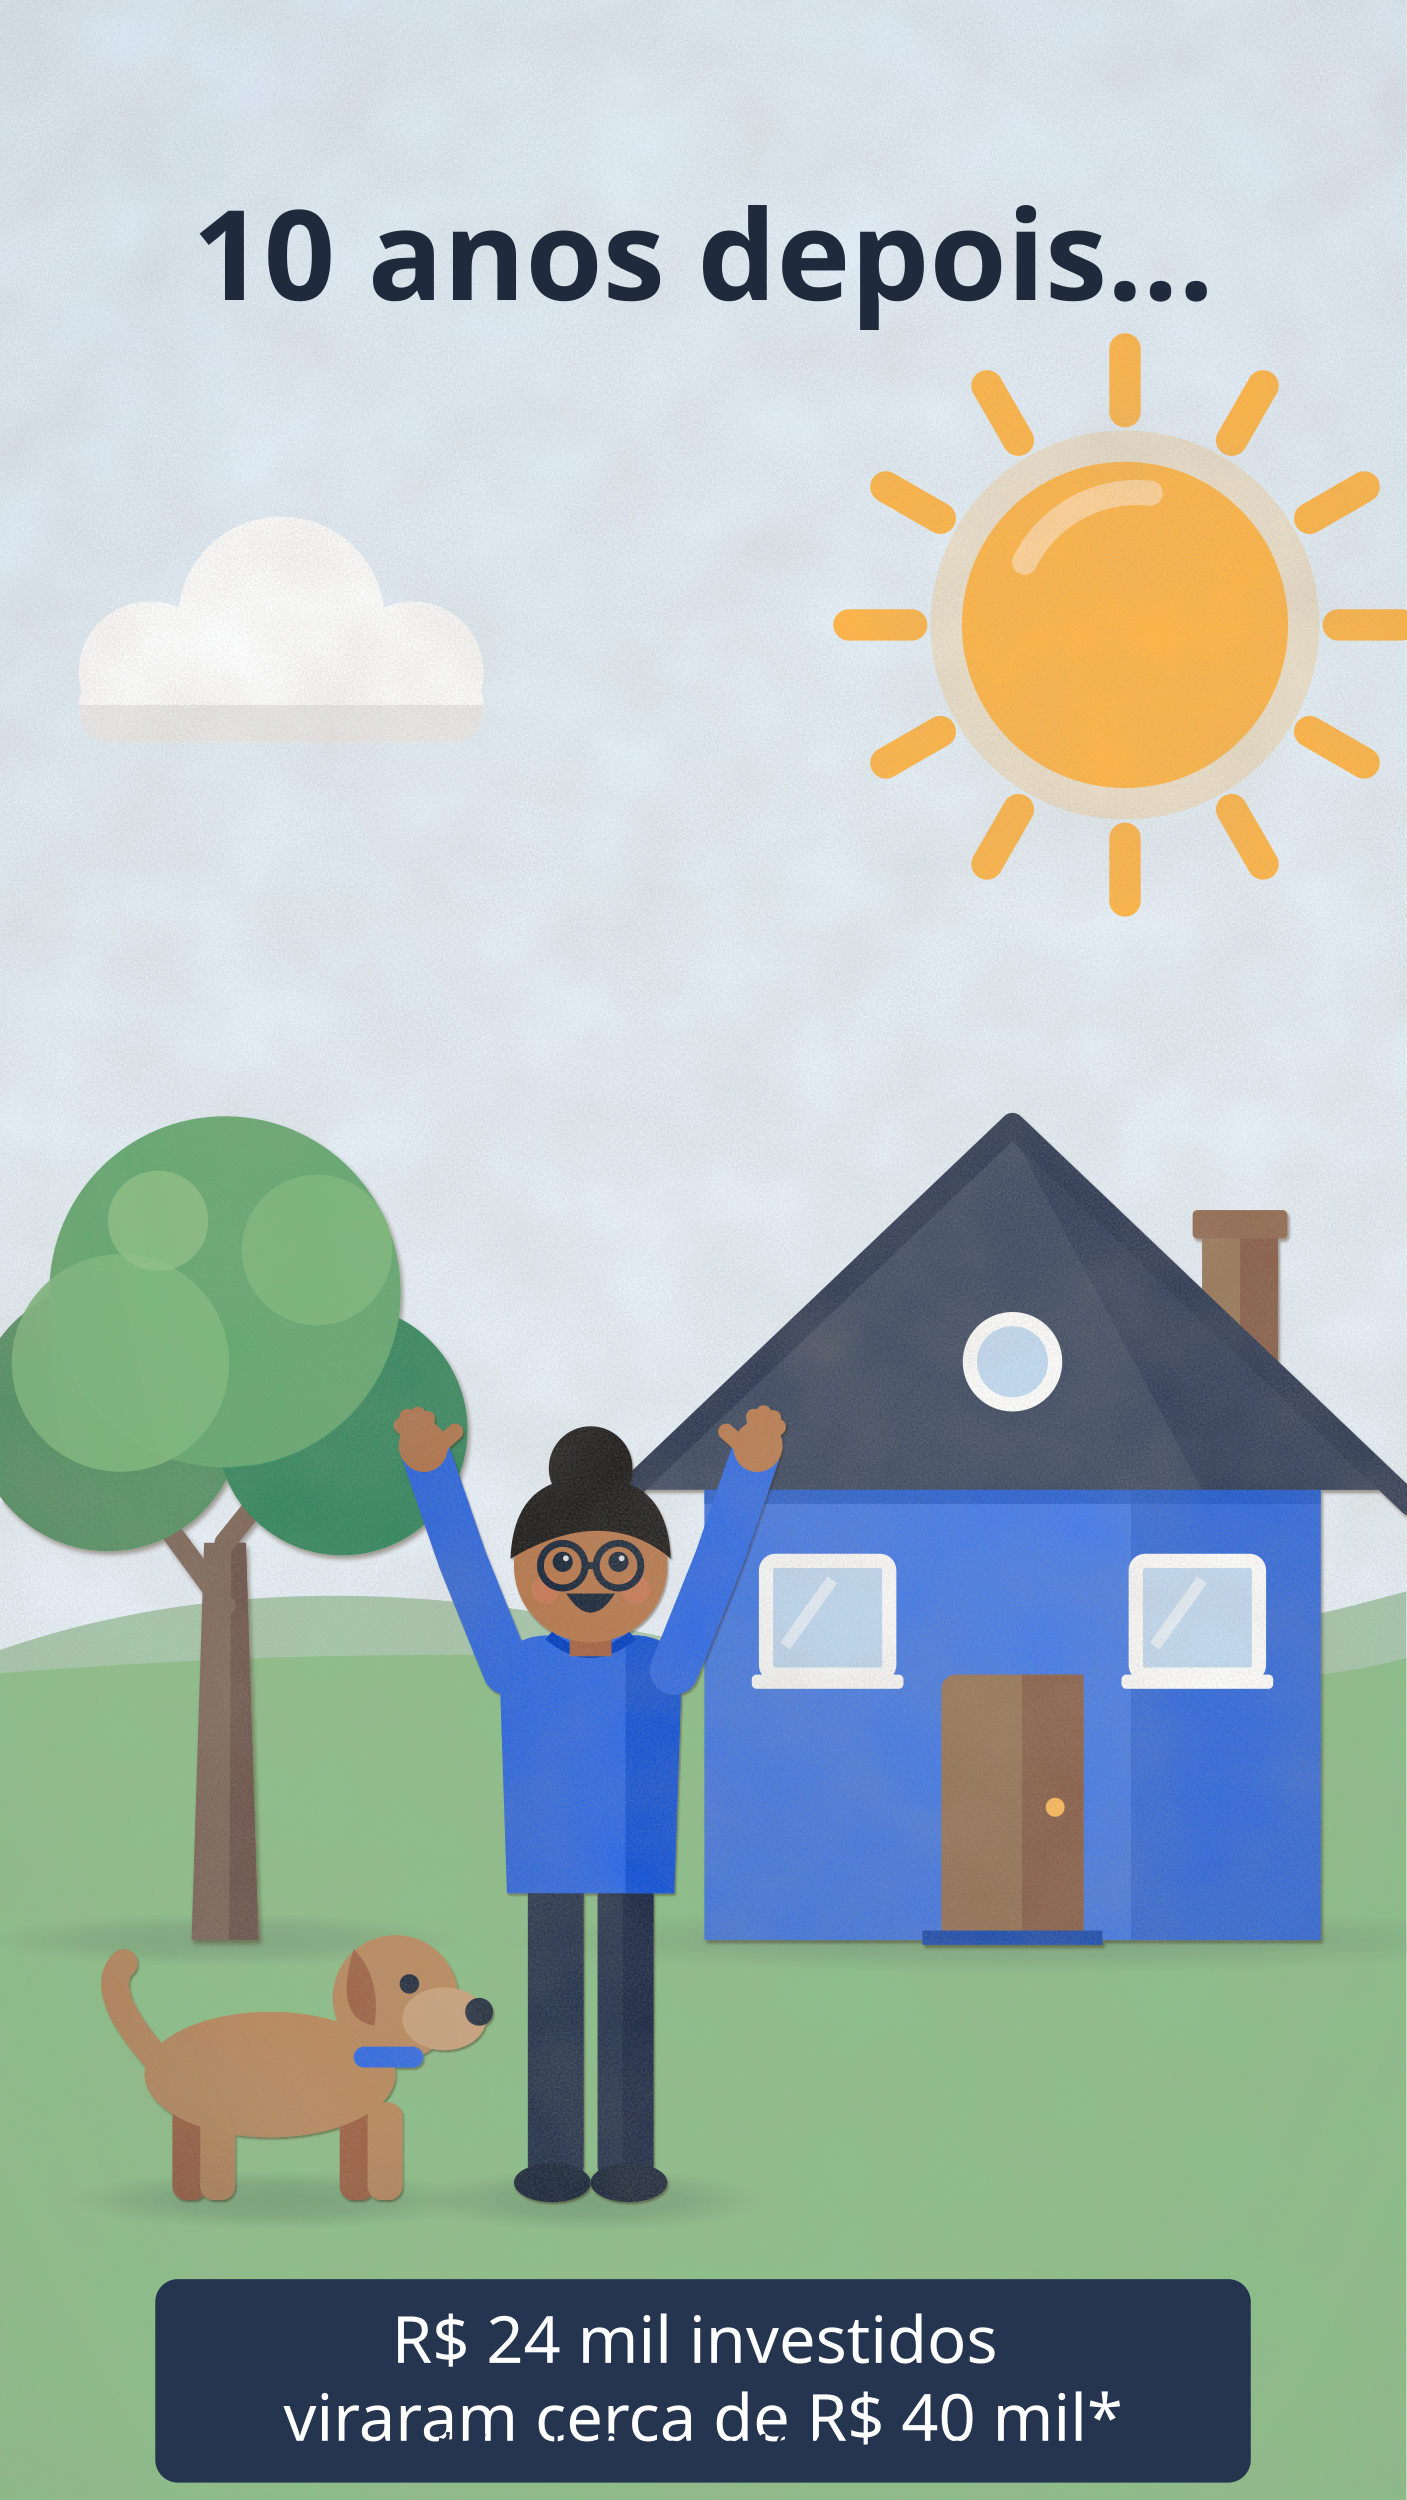
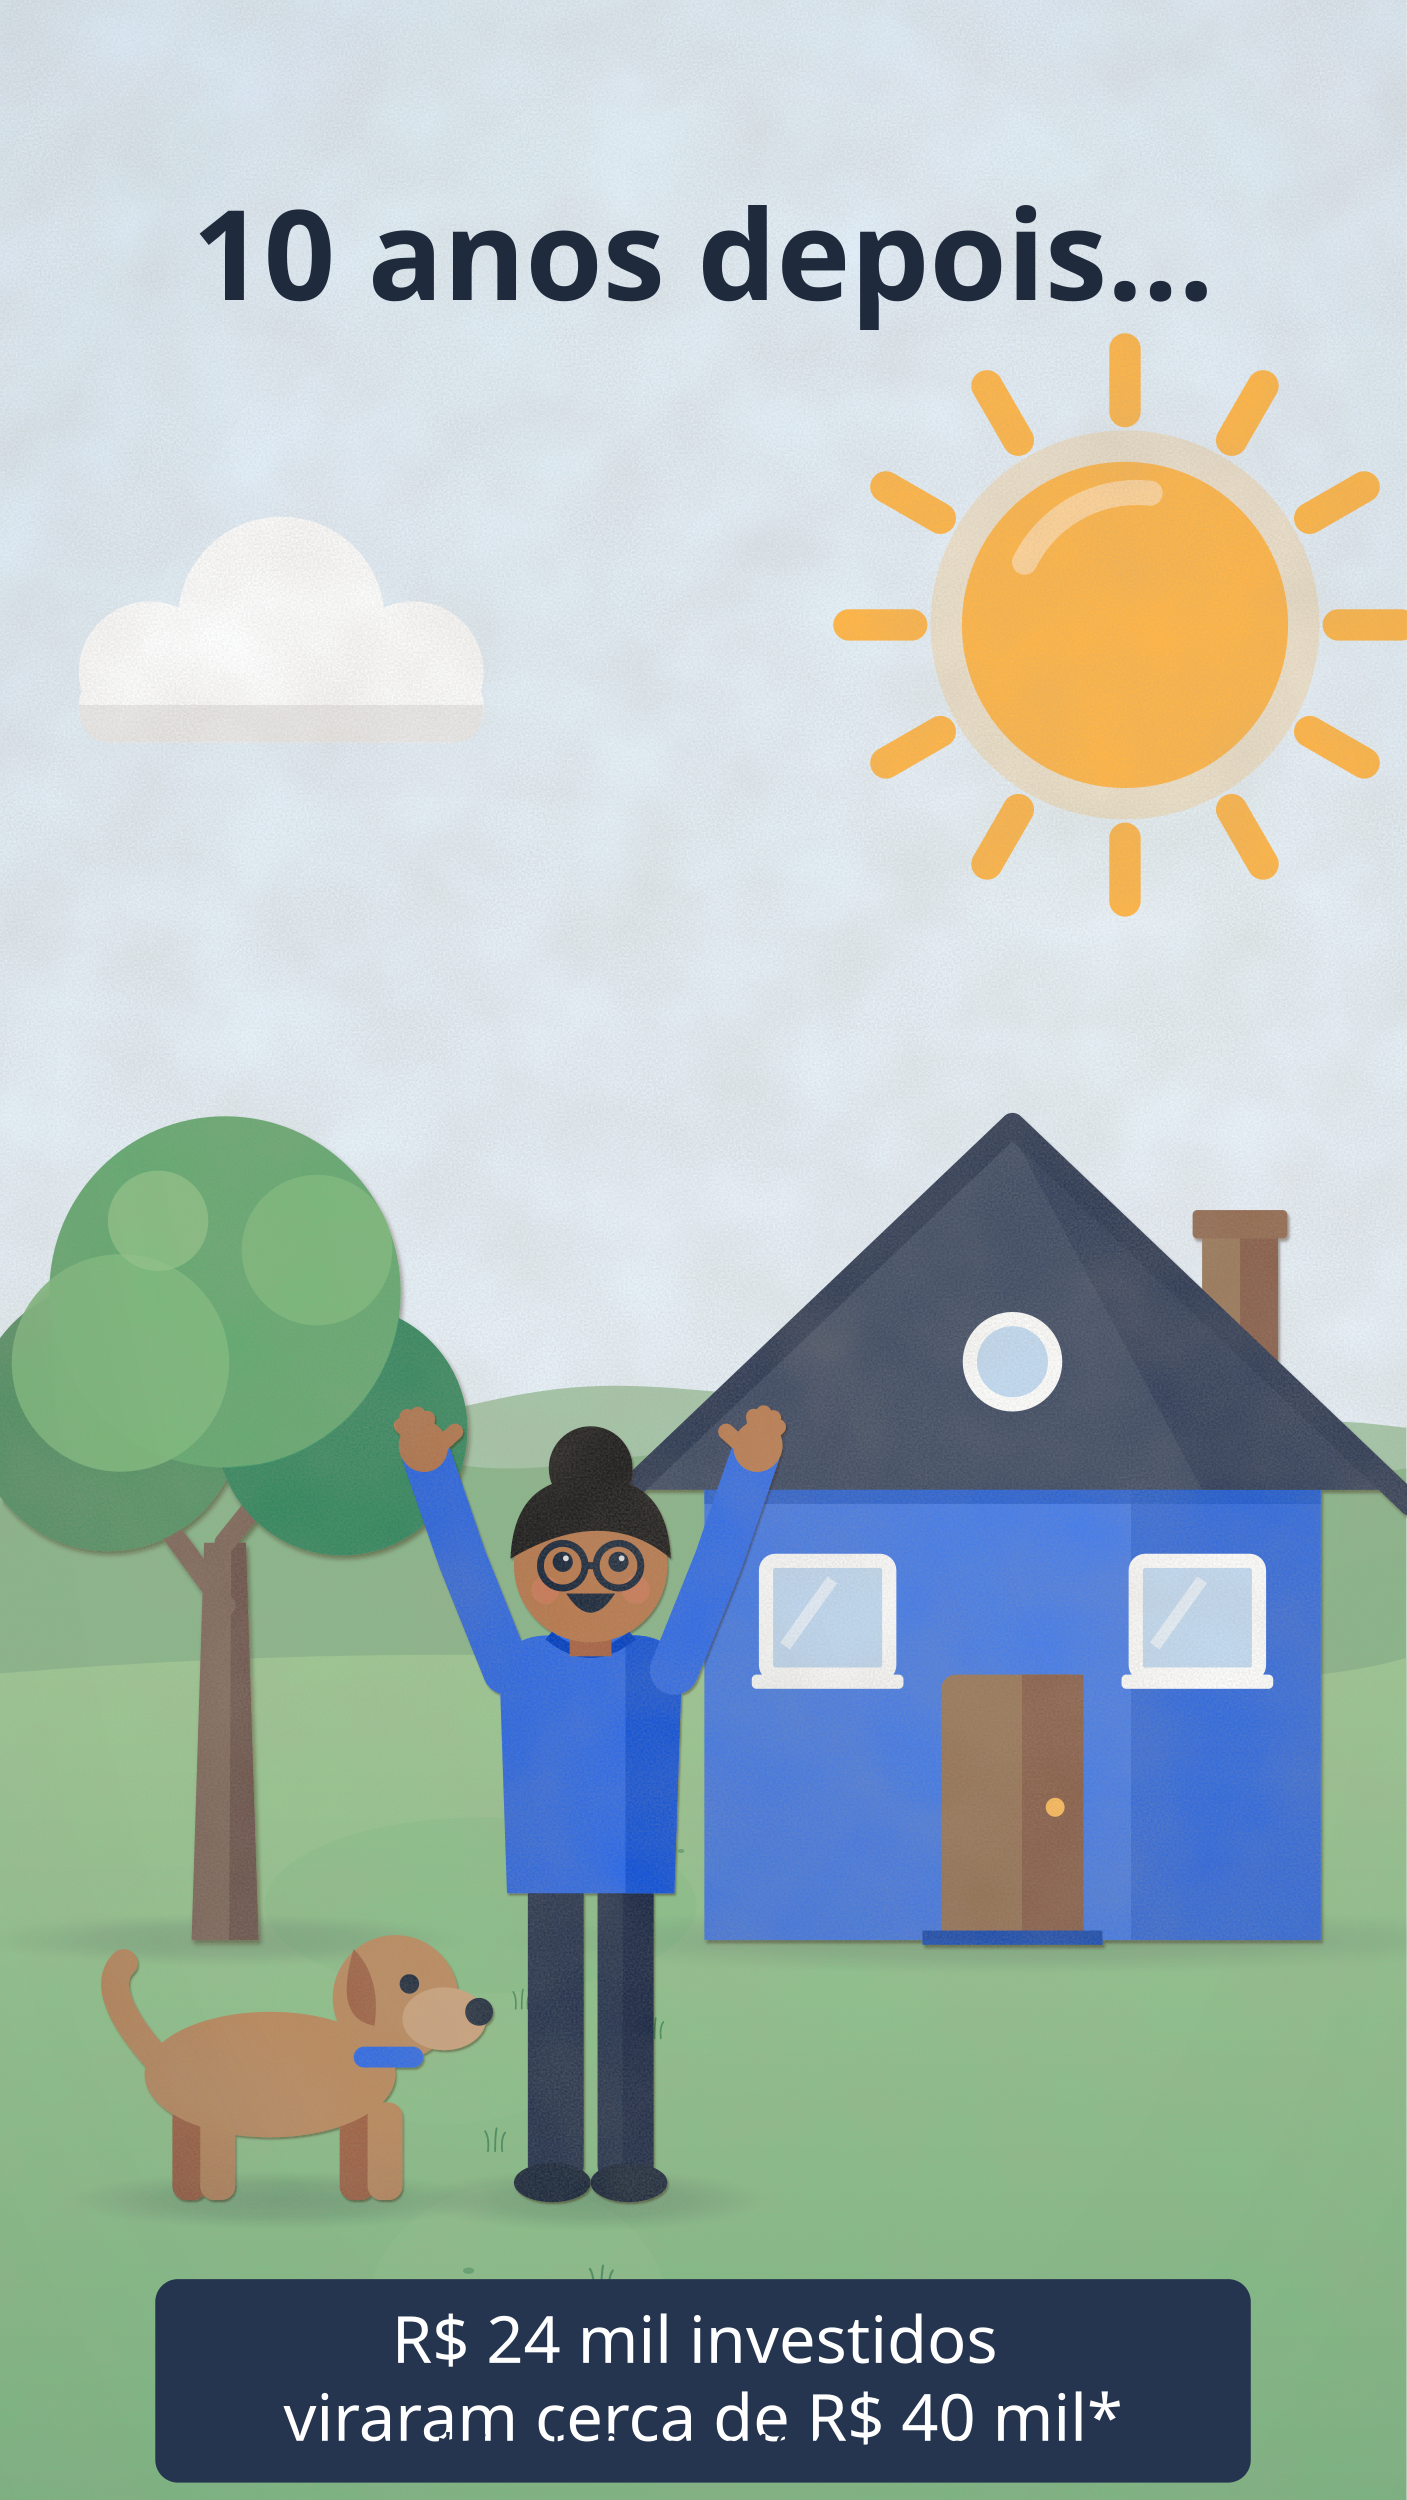
<svg xmlns="http://www.w3.org/2000/svg" width="720" height="1280" viewBox="0 0 720 1280">
  <defs>
    <linearGradient id="sky" x1="0" y1="0" x2="0" y2="1">
      <stop offset="0" stop-color="#DCEBF7" />
+       <stop offset="0.55" stop-color="#e6f1f9" />
+       <stop offset="0.85" stop-color="#EFF6FC" />
      <stop offset="1" stop-color="#EEF5FB" />
+     </linearGradient>
+     <linearGradient id="ground" x1="0" y1="0" x2="0" y2="1">
+       <stop offset="0" stop-color="#9CC793" />
+       <stop offset="1" stop-color="#7AB582" />
    </linearGradient>
    <radialGradient id="cshadow">
      <stop offset="0" stop-color="rgb(31,42,61)" stop-opacity="0.195" />
      <stop offset="0.55" stop-color="rgb(31,42,61)" stop-opacity="0.143" />
      <stop offset="1" stop-color="rgb(31,42,61)" stop-opacity="0" />
    </radialGradient>
    <filter id="hazeFar" color-interpolation-filters="sRGB">
      <feColorMatrix type="matrix" values="0.68 0 0 0 0.299 0 0.68 0 0 0.307 0 0 0.68 0 0.315 0 0 0 1 0" />
    </filter>
    <filter id="hazeMid" color-interpolation-filters="sRGB">
      <feColorMatrix type="matrix" values="0.87 0 0 0 0.121 0 0.87 0 0 0.125 0 0 0.87 0 0.128 0 0 0 1 0" />
    </filter>
    <linearGradient id="lgLight" x1="1" y1="0" x2="0" y2="0.35">
      <stop offset="0" stop-color="#FFF4DE" stop-opacity="0.047" />
      <stop offset="0.42" stop-color="#FFF4DE" stop-opacity="0" />
    </linearGradient>
    <linearGradient id="lgShade" x1="1" y1="0" x2="0" y2="0.35">
      <stop offset="0.6" stop-color="rgb(31,42,61)" stop-opacity="0" />
      <stop offset="1" stop-color="rgb(31,42,61)" stop-opacity="0.090" />
    </linearGradient>
    <linearGradient id="lgAO" x1="0" y1="0" x2="0" y2="1">
      <stop offset="0.72" stop-color="rgb(31,42,61)" stop-opacity="0" />
      <stop offset="1" stop-color="rgb(31,42,61)" stop-opacity="0.058" />
    </linearGradient>
    <filter id="toWhite" color-interpolation-filters="sRGB">
      <feColorMatrix values="0 0 0 0 1 0 0 0 0 1 0 0 0 0 1 0 0 0 1 0" />
    </filter>
    <filter id="castF" x="-30%" y="-30%" width="160%" height="160%" color-interpolation-filters="sRGB">
      <feColorMatrix values="0 0 0 0 0.122 0 0 0 0 0.165 0 0 0 0 0.239 0 0 0 1 0" />
      <feGaussianBlur stdDeviation="3.8" />
    </filter>
    <clipPath id="groundClip">
      <rect y="844.8" width="720" height="1280" />
    </clipPath>
    <radialGradient id="glow" cx="0.8" cy="0.15" r="0.75">
      <stop offset="0" stop-color="#FFF4DE" stop-opacity="0.099" />
      <stop offset="1" stop-color="#FFF4DE" stop-opacity="0" />
    </radialGradient>
    <linearGradient id="falloff" x1="1" y1="0" x2="0" y2="0">
      <stop offset="0.35" stop-color="rgb(31,42,61)" stop-opacity="0" />
      <stop offset="1" stop-color="rgb(31,42,61)" stop-opacity="0.023" />
    </linearGradient>
+     <radialGradient id="sunGlow" cx="0.800" cy="0.363" r="0.32">
+       <stop offset="0" stop-color="#FFF4DE" stop-opacity="0.068" />
+       <stop offset="0.45" stop-color="#FFF4DE" stop-opacity="0.025" />
+       <stop offset="1" stop-color="#FFF4DE" stop-opacity="0" />
+     </radialGradient>
    <radialGradient id="vignette" cx="0.5" cy="0.5" r="0.75">
      <stop offset="0.6" stop-color="rgb(31,42,61)" stop-opacity="0" />
      <stop offset="1" stop-color="rgb(31,42,61)" stop-opacity="0.031" />
    </radialGradient>
  </defs>
  <rect width="720" height="1280" fill="url(#sky)" />
-   <path d="M0 844.8 Q144 794.8 324 834.8 T720 814.8 L720 1280 L0 1280 Z" fill="#6FA56E" fill-opacity="0.55" stroke-opacity="0.55" />
-   <path d="M0 856.8 Q216 838.8 432 854.8 T720 848.8 L720 1280 L0 1280 Z" fill="#8CC08A" />
+   <path d="M 0 731.2 Q 0.0 731.2 15.0 728.9 Q 30.0 726.6 45.0 725.2 Q 60.0 723.9 75.0 724.1 Q 90.0 724.3 105.0 725.9 Q 120.0 727.4 135.0 728.8 Q 150.0 730.3 165.0 730.3 Q 180.0 730.3 195.0 728.2 Q 210.0 726.2 225.0 722.8 Q 240.0 719.4 255.0 716.2 Q 270.0 713.0 285.0 711.2 Q 300.0 709.5 315.0 709.5 Q 330.0 709.6 345.0 710.7 Q 360.0 711.9 375.0 713.2 Q 390.0 714.6 405.0 715.7 Q 420.0 716.8 435.0 718.0 Q 450.0 719.3 465.0 721.2 Q 480.0 723.1 495.0 725.7 Q 510.0 728.3 525.0 730.9 Q 540.0 733.4 555.0 734.7 Q 570.0 736.1 585.0 735.6 Q 600.0 735.0 615.0 733.2 Q 630.0 731.4 645.0 729.7 Q 660.0 728.0 675.0 727.8 Q 690.0 727.5 705.0 729.3 L 720.0 731.0 L 720.0 1280.0 L 0 1280.0 Z" fill="#a4c6a9" />
+   <path d="M 0 750.8 Q 0.0 750.8 15.0 749.1 Q 30.0 747.3 45.0 745.4 Q 60.0 743.5 75.0 740.9 Q 90.0 738.4 105.0 736.1 Q 120.0 733.8 135.0 733.4 Q 150.0 733.0 165.0 735.3 Q 180.0 737.6 195.0 741.4 Q 210.0 745.3 225.0 748.3 Q 240.0 751.3 255.0 751.8 Q 270.0 752.2 285.0 750.5 Q 300.0 748.8 315.0 746.9 Q 330.0 744.9 345.0 744.6 Q 360.0 744.3 375.0 745.9 Q 390.0 747.4 405.0 749.7 Q 420.0 752.0 435.0 753.7 Q 450.0 755.5 465.0 756.7 Q 480.0 758.0 495.0 759.7 Q 510.0 761.5 525.0 764.4 Q 540.0 767.3 555.0 770.4 Q 570.0 773.5 585.0 774.9 Q 600.0 776.3 615.0 774.6 Q 630.0 773.0 645.0 768.9 Q 660.0 764.8 675.0 760.6 Q 690.0 756.3 705.0 754.1 L 720.0 751.8 L 720.0 1280.0 L 0 1280.0 Z" fill="#89b68b" />
+   <path d="M0 856.8 Q216 838.8 432 854.8 T720 848.8 L720 1280 L0 1280 Z" fill="url(#ground)" />
+   <ellipse cx="227.2" cy="1028.3" rx="86.6" ry="59.4" fill="#91C28D" fill-opacity="0.35" stroke-opacity="0.35" />
+   <ellipse cx="246.1" cy="975.6" rx="110.6" ry="45.1" fill="#80B984" fill-opacity="0.35" stroke-opacity="0.35" />
+   <ellipse cx="265.1" cy="1184.0" rx="77.0" ry="65.7" fill="#91C28D" fill-opacity="0.35" stroke-opacity="0.35" />
+   <g transform="translate(185.4 1088.7) scale(0.71)">
+     <ellipse cx="0" cy="0" rx="3.5" ry="2" fill="#448D5F" fill-opacity="0.6" stroke-opacity="0.6" />
+   </g>
+   <g transform="translate(199.0 1012.4) scale(0.60)">
+     <path d="M -5 0 Q -4 -9 -7 -14 M 0 0 Q 0 -11 1 -16 M 5 0 Q 4 -9 7 -13" stroke="#448D5F" stroke-width="1.3" fill="none" stroke-linecap="round" />
+   </g>
+   <g transform="translate(212.6 1267.3) scale(0.98)">
+     <path d="M -5 0 Q -4 -9 -7 -14 M 0 0 Q 0 -11 1 -16 M 5 0 Q 4 -9 7 -13" stroke="#448D5F" stroke-width="1.3" fill="none" stroke-linecap="round" />
+   </g>
+   <g transform="translate(226.2 1217.2) scale(0.91)">
+     <path d="M -5 0 Q -4 -9 -7 -14 M 0 0 Q 0 -11 1 -16 M 5 0 Q 4 -9 7 -13" stroke="#448D5F" stroke-width="1.3" fill="none" stroke-linecap="round" />
+   </g>
+   <g transform="translate(239.9 1162.6) scale(0.82)">
+     <ellipse cx="0" cy="0" rx="3.5" ry="2" fill="#448D5F" fill-opacity="0.6" stroke-opacity="0.6" />
+   </g>
+   <g transform="translate(253.5 1101.4) scale(0.73)">
+     <path d="M -5 0 Q -4 -9 -7 -14 M 0 0 Q 0 -11 1 -16 M 5 0 Q 4 -9 7 -13" stroke="#448D5F" stroke-width="1.3" fill="none" stroke-linecap="round" />
+   </g>
+   <g transform="translate(267.1 1028.5) scale(0.62)">
+     <path d="M -5 0 Q -4 -9 -7 -14 M 0 0 Q 0 -11 1 -16 M 5 0 Q 4 -9 7 -13" stroke="#448D5F" stroke-width="1.3" fill="none" stroke-linecap="round" />
+   </g>
+   <g transform="translate(280.7 918.8) scale(0.46)">
+     <path d="M -5 0 Q -4 -9 -7 -14 M 0 0 Q 0 -11 1 -16 M 5 0 Q 4 -9 7 -13" stroke="#448D5F" stroke-width="1.3" fill="none" stroke-linecap="round" />
+   </g>
+   <g transform="translate(294.3 1227.0) scale(0.92)">
+     <ellipse cx="0" cy="0" rx="3.5" ry="2" fill="#448D5F" fill-opacity="0.6" stroke-opacity="0.6" />
+   </g>
+   <g transform="translate(307.9 1173.4) scale(0.84)">
+     <path d="M -5 0 Q -4 -9 -7 -14 M 0 0 Q 0 -11 1 -16 M 5 0 Q 4 -9 7 -13" stroke="#448D5F" stroke-width="1.3" fill="none" stroke-linecap="round" />
+   </g>
+   <g transform="translate(335.1 1043.7) scale(0.65)">
+     <path d="M -5 0 Q -4 -9 -7 -14 M 0 0 Q 0 -11 1 -16 M 5 0 Q 4 -9 7 -13" stroke="#448D5F" stroke-width="1.3" fill="none" stroke-linecap="round" />
+   </g>
+   <g transform="translate(348.7 947.7) scale(0.50)">
+     <ellipse cx="0" cy="0" rx="3.5" ry="2" fill="#448D5F" fill-opacity="0.6" stroke-opacity="0.6" />
+   </g>
+   <g transform="translate(362.3 1236.6) scale(0.94)">
+     <path d="M -5 0 Q -4 -9 -7 -14 M 0 0 Q 0 -11 1 -16 M 5 0 Q 4 -9 7 -13" stroke="#448D5F" stroke-width="1.3" fill="none" stroke-linecap="round" />
+   </g>
  <rect width="720" height="960" fill="url(#glow)" style="mix-blend-mode: screen;" />
+   <rect width="720" height="1280" fill="url(#sunGlow)" style="mix-blend-mode: screen;" />
  <g style="isolation: isolate;">
    <g id="sol" transform="translate(576.0 464.5) scale(3.212)">
      <g id="b_sol">
        <circle cx="0" cy="-45" r="31" fill="#FFB547" fill-opacity="0.25" stroke-opacity="0.25" />
        <path d="M34 -45 L44 -45" stroke="#FFB547" stroke-width="5" stroke-linecap="round" />
        <path d="M29.44 -28 L38.11 -23" stroke="#FFB547" stroke-width="5" stroke-linecap="round" />
        <path d="M17 -15.56 L22 -6.89" stroke="#FFB547" stroke-width="5" stroke-linecap="round" />
        <path d="M0 -11 L0 -1" stroke="#FFB547" stroke-width="5" stroke-linecap="round" />
        <path d="M-17 -15.56 L-22 -6.89" stroke="#FFB547" stroke-width="5" stroke-linecap="round" />
        <path d="M-29.44 -28 L-38.11 -23" stroke="#FFB547" stroke-width="5" stroke-linecap="round" />
        <path d="M-34 -45 L-44 -45" stroke="#FFB547" stroke-width="5" stroke-linecap="round" />
        <path d="M-29.44 -62 L-38.11 -67" stroke="#FFB547" stroke-width="5" stroke-linecap="round" />
        <path d="M-17 -74.44 L-22 -83.11" stroke="#FFB547" stroke-width="5" stroke-linecap="round" />
        <path d="M0 -79 L0 -89" stroke="#FFB547" stroke-width="5" stroke-linecap="round" />
        <path d="M17 -74.44 L22 -83.11" stroke="#FFB547" stroke-width="5" stroke-linecap="round" />
        <path d="M29.44 -62 L38.11 -67" stroke="#FFB547" stroke-width="5" stroke-linecap="round" />
        <circle cx="0" cy="-45" r="26" fill="#FFB547" />
        <path d="M-16 -55 A20 20 0 0 1 4 -66" stroke="#FFD397" stroke-width="4" fill="none" stroke-linecap="round" />
      </g>
    </g>
  </g>
  <g style="isolation: isolate;">
    <g id="nuvem" transform="translate(144.0 380.2) scale(2.409)">
      <g id="b_nuvem">
        <g fill="#FFFFFF" opacity="0.94">
          <circle cx="-28" cy="-15" r="15" />
          <circle cx="0" cy="-26" r="22" />
          <circle cx="28" cy="-15" r="15" />
          <rect x="-43" y="-15" width="86" height="15" rx="7" />
        </g>
        <path d="M-43 -8 Q-43 0 -36 0 L36 0 Q43 0 43 -8 Z" fill="#E8E8E8" fill-opacity="0.9" stroke-opacity="0.9" />
      </g>
    </g>
  </g>
  <g transform="translate(518.4 993.3) scale(2.427)" filter="url(#hazeMid)">
    <ellipse cx="0" cy="0" rx="110.0" ry="7.0" fill="url(#cshadow)" />
  </g>
  <g style="isolation: isolate;">
    <filter id="dr_casa" x="-20%" y="-20%" width="140%" height="150%">
      <feGaussianBlur in="SourceAlpha" stdDeviation="0.907" />
      <feOffset dx="1.030" dy="1.648" result="b" />
      <feFlood flood-color="#2B1D10" flood-opacity="0.42" />
      <feComposite in2="b" operator="in" result="sh" />
      <feMerge>
        <feMergeNode in="sh" />
        <feMergeNode in="SourceGraphic" />
      </feMerge>
    </filter>
    <g filter="url(#dr_casa)">
      <g id="casa" transform="translate(518.4 993.3) scale(2.427)" filter="url(#hazeMid)">
        <g id="b_casa">
          <rect x="40" y="-150" width="16" height="32" rx="0" fill="#8E6542" />
          <rect x="48" y="-150" width="8" height="32" rx="0" fill="#794630" />
          <rect x="38" y="-154" width="20" height="6" rx="1" fill="#845538" />
          <rect x="-65" y="-100" width="130" height="100" rx="0" fill="#2E6BE6" />
          <rect x="25" y="-100" width="40" height="100" rx="0" fill="#1957D7" />
          <path d="M-65 -100 L65 -100 L65 -92 L-65 -92 Z" fill="#003EBC" fill-opacity="0.6" stroke-opacity="0.6" />
          <path d="M-80 -95 L0 -170 L80 -95 Z" fill="#25344F" />
          <path d="M0 -170 L80 -95 L40 -95 Z" fill="#182743" />
          <path d="M-84 -92 L0 -172 L84 -92" stroke="#101F3B" stroke-width="5" fill="none" stroke-linejoin="round" stroke-linecap="round" />
          <rect x="-15" y="-56" width="30" height="56" rx="3" fill="#8E6542" />
          <rect x="2" y="-56" width="13" height="56" rx="0" fill="#7E4E34" />
          <circle cx="9" cy="-28" r="2" fill="#FFB547" />
          <rect x="-19" y="-2" width="38" height="3" rx="0" fill="#0036A9" />
          <rect x="-52" y="-80" width="26" height="24" rx="2" fill="#BCD7F2" stroke="#FFFFFF" stroke-width="3" />
          <path d="M-48 -62 L-38 -76" stroke="#FFFFFF" stroke-width="2.5" fill-opacity="0.6" stroke-opacity="0.6" />
          <rect x="-55" y="-56" width="32" height="3" rx="1" fill="#FFFFFF" />
          <rect x="26" y="-80" width="26" height="24" rx="2" fill="#BCD7F2" stroke="#FFFFFF" stroke-width="3" />
          <path d="M30 -62 L40 -76" stroke="#FFFFFF" stroke-width="2.5" fill-opacity="0.6" stroke-opacity="0.6" />
          <rect x="23" y="-56" width="32" height="3" rx="1" fill="#FFFFFF" />
          <circle cx="0" cy="-122" r="9" fill="#BCD7F2" stroke="#FFFFFF" stroke-width="3" />
        </g>
      </g>
    </g>
    <mask id="mk_casa" maskUnits="userSpaceOnUse" x="246.6" y="483.7" width="543.6" height="509.6">
      <use href="#b_casa" transform="translate(518.4 993.3) scale(2.427)" filter="url(#toWhite)" />
    </mask>
    <g mask="url(#mk_casa)" opacity="0.6">
      <rect x="246.6" y="483.7" width="543.6" height="509.6" fill="url(#lgLight)" style="mix-blend-mode: screen;" />
      <rect x="246.6" y="483.7" width="543.6" height="509.6" fill="url(#lgShade)" style="mix-blend-mode: multiply;" />
      <rect x="324.3" y="568.6" width="388.3" height="424.7" fill="url(#lgAO)" style="mix-blend-mode: multiply;" />
    </g>
  </g>
  <g transform="translate(115.2 993.3) scale(2.141)" filter="url(#hazeMid)">
    <ellipse cx="0" cy="0" rx="57.5" ry="6.3" fill="url(#cshadow)" />
  </g>
  <g style="isolation: isolate;">
    <filter id="dr_arv" x="-20%" y="-20%" width="140%" height="150%">
      <feGaussianBlur in="SourceAlpha" stdDeviation="1.027" />
      <feOffset dx="1.168" dy="1.868" result="b" />
      <feFlood flood-color="#2B1D10" flood-opacity="0.42" />
      <feComposite in2="b" operator="in" result="sh" />
      <feMerge>
        <feMergeNode in="sh" />
        <feMergeNode in="SourceGraphic" />
      </feMerge>
    </filter>
    <g filter="url(#dr_arv)">
      <g id="arv" transform="translate(115.2 993.3) scale(2.141)" filter="url(#hazeMid)">
        <g id="b_arv">
          <path d="M-8 0 L-5 -95 L5 -95 L8 0 Z" fill="#6E5444" />
          <path d="M1 0 L1.5 -95 L5 -95 L8 0 Z" fill="#5A3C33" />
          <path d="M0 -80 L-22 -110 M0 -95 L20 -120" stroke="#6E5444" stroke-width="5" stroke-linecap="round" />
          <circle cx="-28" cy="-125" r="32" fill="#3D8550" />
          <circle cx="28" cy="-122" r="30" fill="#19784A" />
          <circle cx="0" cy="-155" r="42" fill="#4E9E5C" />
          <path d="M0 -113 A42 42 0 0 0 42 -155 A42 42 0 0 1 10 -114 Z" fill="#1A8C54" />
          <circle cx="-25" cy="-138" r="26" fill="#6BB36A" fill-opacity="0.9" stroke-opacity="0.9" />
          <circle cx="-16" cy="-172" r="12" fill="#86BF79" fill-opacity="0.7" stroke-opacity="0.7" />
          <circle cx="22" cy="-165" r="18" fill="#6BB36A" fill-opacity="0.8" stroke-opacity="0.8" />
        </g>
      </g>
    </g>
    <mask id="mk_arv" maskUnits="userSpaceOnUse" x="-57.2" y="466.5" width="344.7" height="526.7">
      <use href="#b_arv" transform="translate(115.2 993.3) scale(2.141)" filter="url(#toWhite)" />
    </mask>
    <g mask="url(#mk_arv)" opacity="0.6">
      <rect x="-57.2" y="466.5" width="344.7" height="526.7" fill="url(#lgLight)" style="mix-blend-mode: screen;" />
      <rect x="-57.2" y="466.5" width="344.7" height="526.7" fill="url(#lgShade)" style="mix-blend-mode: multiply;" />
      <rect x="-7.9" y="554.3" width="246.2" height="438.9" fill="url(#lgAO)" style="mix-blend-mode: multiply;" />
    </g>
  </g>
  <g transform="translate(302.4 1126.4) scale(3.569)">
    <ellipse cx="0" cy="0" rx="25.0" ry="4.5" fill="url(#cshadow)" />
  </g>
  <g style="isolation: isolate;">
    <filter id="dr_eu" x="-20%" y="-20%" width="140%" height="150%">
      <feGaussianBlur in="SourceAlpha" stdDeviation="0.616" />
      <feOffset dx="0.701" dy="1.121" result="b" />
      <feFlood flood-color="#2B1D10" flood-opacity="0.42" />
      <feComposite in2="b" operator="in" result="sh" />
      <feMerge>
        <feMergeNode in="sh" />
        <feMergeNode in="SourceGraphic" />
      </feMerge>
    </filter>
    <g filter="url(#dr_eu)">
      <g id="eu" transform="translate(302.4 1126.4) scale(3.569)">
        <g id="b_eu">
          <g transform="scale(1 1)">
            <rect x="-9" y="-47" width="8" height="45" rx="3" fill="#25344F" />
            <rect x="1" y="-47" width="8" height="45" rx="3" fill="#25344F" />
            <rect x="4.6" y="-47" width="4.4" height="45" rx="2" fill="#1C2B47" />
            <ellipse cx="-5.5" cy="-2.5" rx="5.5" ry="2.8" fill="#1F2A3D" />
            <ellipse cx="5.5" cy="-2.5" rx="5.5" ry="2.8" fill="#1F2A3D" />
            <path d="M-13 -74 Q-13 -81 -6 -81 L6 -81 Q13 -81 13 -74 L12 -44 L-12 -44 Z" fill="#2E6BE6" />
            <path d="M5 -81 L6 -81 Q13 -81 13 -74 L12 -44 L5 -44 Z" fill="#1755D6" />
            <path d="M-6 -81 Q0 -76 6 -81" stroke="#0041C5" stroke-width="1.5" fill="none" />
          </g>
          <g transform="translate(0 0) scale(1) rotate(0 0 -82)">
            <rect x="-3" y="-85" width="6" height="7" fill="#A86344" />
            <circle cx="0" cy="-105" r="6" fill="#1E1A1A" />
            <circle cx="0" cy="-91" r="11" fill="#B87A50" />
            <path d="M-11.5 -92 Q-11 -104 0 -103.5 Q11 -104 11.5 -92 Q2 -100 -11.5 -92 Z" fill="#1E1A1A" />
            <circle cx="-4" cy="-91.55" r="1.45" fill="#1F2A3D" />
            <circle cx="-3.55" cy="-92.05" r="0.42" fill="#FFFFFF" fill-opacity="0.85" stroke-opacity="0.85" />
            <circle cx="4" cy="-91.55" r="1.45" fill="#1F2A3D" />
            <circle cx="4.45" cy="-92.05" r="0.42" fill="#FFFFFF" fill-opacity="0.85" stroke-opacity="0.85" />
            <path d="M-3.5 -87 Q0 -81.5 3.5 -87 Z" fill="#1F2A3D" />
            <circle cx="-6.5" cy="-87.5" r="2" fill="#E9806E" fill-opacity="0.35" stroke-opacity="0.35" />
            <circle cx="6.5" cy="-87.5" r="2" fill="#E9806E" fill-opacity="0.35" stroke-opacity="0.35" />
            <g stroke="#1F2A3D" stroke-width="1" fill="none">
              <circle cx="-4" cy="-91" r="3.2" />
              <circle cx="4" cy="-91" r="3.2" />
              <path d="M-0.8 -91 L0.8 -91" />
            </g>
          </g>
          <g transform="scale(1 1)">
            <path d="M-12 -76 L-18.35 -91.77 L-23.58 -106.89" stroke="#2E6BE6" fill="none" stroke-linecap="round" stroke-linejoin="round" stroke-width="7" />
            <g transform="translate(-23.58 -106.89) rotate(-109.1)">
              <ellipse cx="1.3" cy="0" rx="3.7" ry="3.5" fill="#B87A50" />
              <path d="M3 -0.86 L5.14 -1.95" stroke="#B87A50" stroke-width="2.25" stroke-linecap="round" />
              <path d="M3 -0.3 L6.06 -0.78" stroke="#B87A50" stroke-width="2.25" stroke-linecap="round" />
              <path d="M3 0.3 L5.86 0.75" stroke="#B87A50" stroke-width="2.25" stroke-linecap="round" />
              <path d="M3 0.86 L4.87 1.82" stroke="#B87A50" stroke-width="2.25" stroke-linecap="round" />
              <path d="M0.6 2.2 L1.8 5" stroke="#B87A50" stroke-width="2.3" stroke-linecap="round" />
            </g>
            <path d="M12 -76 L18.35 -91.77 L23.58 -106.89" stroke="#2E6BE6" fill="none" stroke-linecap="round" stroke-linejoin="round" stroke-width="7" />
            <g transform="translate(23.58 -106.89) rotate(-70.9)">
              <ellipse cx="1.3" cy="0" rx="3.7" ry="3.5" fill="#B87A50" />
              <path d="M3 -0.86 L5.14 -1.95" stroke="#B87A50" stroke-width="2.25" stroke-linecap="round" />
              <path d="M3 -0.3 L6.06 -0.78" stroke="#B87A50" stroke-width="2.25" stroke-linecap="round" />
              <path d="M3 0.3 L5.86 0.75" stroke="#B87A50" stroke-width="2.25" stroke-linecap="round" />
              <path d="M3 0.86 L4.87 1.82" stroke="#B87A50" stroke-width="2.25" stroke-linecap="round" />
              <path d="M0.6 -2.2 L1.8 -5" stroke="#B87A50" stroke-width="2.3" stroke-linecap="round" />
            </g>
          </g>
        </g>
      </g>
    </g>
    <mask id="mk_eu" maskUnits="userSpaceOnUse" x="202.5" y="663.9" width="199.8" height="462.5">
      <use href="#b_eu" transform="translate(302.4 1126.4) scale(3.569)" filter="url(#toWhite)" />
    </mask>
    <g mask="url(#mk_eu)" opacity="1">
      <rect x="202.5" y="663.9" width="199.8" height="462.5" fill="url(#lgLight)" style="mix-blend-mode: screen;" />
      <rect x="202.5" y="663.9" width="199.8" height="462.5" fill="url(#lgShade)" style="mix-blend-mode: multiply;" />
      <rect x="231.0" y="741.0" width="142.7" height="385.4" fill="url(#lgAO)" style="mix-blend-mode: multiply;" />
    </g>
  </g>
  <g transform="translate(141.8 1126.4) scale(3.569)">
    <ellipse cx="0" cy="0" rx="30.0" ry="4.2" fill="url(#cshadow)" />
  </g>
  <g style="isolation: isolate;">
    <filter id="dr_rex" x="-20%" y="-20%" width="140%" height="150%">
      <feGaussianBlur in="SourceAlpha" stdDeviation="0.616" />
      <feOffset dx="0.701" dy="1.121" result="b" />
      <feFlood flood-color="#2B1D10" flood-opacity="0.42" />
      <feComposite in2="b" operator="in" result="sh" />
      <feMerge>
        <feMergeNode in="sh" />
        <feMergeNode in="SourceGraphic" />
      </feMerge>
    </filter>
    <g filter="url(#dr_rex)">
      <g id="rex" transform="translate(141.8 1126.4) scale(3.569)">
        <g id="b_rex">
          <g transform="scale(1 1)">
            <rect x="-15" y="-14" width="5" height="14" rx="2" fill="#9E6245" />
            <rect x="9" y="-14" width="5" height="14" rx="2" fill="#9E6245" />
            <ellipse cx="-1" cy="-18" rx="18" ry="9" fill="#B98A5E" />
            <path d="M-17 -20 Q-26 -30 -22 -34" stroke="#B98A5E" stroke-width="4" fill="none" stroke-linecap="round" />
            <rect x="-11" y="-14" width="5" height="14" rx="2" fill="#B98A5E" />
            <rect x="13" y="-14" width="5" height="14" rx="2" fill="#B98A5E" />
            <circle cx="17" cy="-29" r="9" fill="#B98A5E" />
            <ellipse cx="24" cy="-26" rx="6" ry="4.5" fill="#CAA27C" />
            <circle cx="29" cy="-27" r="2" fill="#1F2A3D" />
            <circle cx="19" cy="-31" r="1.4" fill="#1F2A3D" />
            <path d="M11 -36 Q8 -26 14 -25 Q15 -32 11 -36 Z" fill="#9E6245" />
            <rect x="11" y="-22" width="10" height="3" rx="1.5" fill="#2E6BE6" />
          </g>
        </g>
      </g>
    </g>
    <mask id="mk_rex" maskUnits="userSpaceOnUse" x="16.9" y="972.2" width="249.8" height="154.2">
      <use href="#b_rex" transform="translate(141.8 1126.4) scale(3.569)" filter="url(#toWhite)" />
    </mask>
    <g mask="url(#mk_rex)" opacity="1">
      <rect x="16.9" y="972.2" width="249.8" height="154.2" fill="url(#lgLight)" style="mix-blend-mode: screen;" />
      <rect x="16.9" y="972.2" width="249.8" height="154.2" fill="url(#lgShade)" style="mix-blend-mode: multiply;" />
      <rect x="52.6" y="997.9" width="178.4" height="128.5" fill="url(#lgAO)" style="mix-blend-mode: multiply;" />
    </g>
  </g>
  <rect width="720" height="1280" fill="url(#vignette)" style="mix-blend-mode: multiply;" />
  <filter id="kitTex" x="0" y="0" width="100%" height="100%">
    <feTurbulence type="fractalNoise" baseFrequency="0.9" numOctaves="2" seed="5" result="f" />
    <feTurbulence type="fractalNoise" baseFrequency="0.02" numOctaves="3" seed="11" result="m" />
    <feComposite in="f" in2="m" operator="arithmetic" k2="0.6" k3="0.4" result="mix" />
    <feColorMatrix in="mix" type="matrix" values="0 0 0 0 0.42  0 0 0 0 0.36  0 0 0 0 0.28  0.5 0 0 0 -0.12" />
  </filter>
  <rect width="720" height="1280" filter="url(#kitTex)" fill-opacity="0.55" stroke-opacity="0.55" />
  <text x="360.0" y="153.6" font-family="Poppins" font-size="64.0" font-weight="700" fill="#1F2A3D" text-anchor="middle">
    <tspan x="360.0">10 anos depois...</tspan>
  </text>
  <rect x="79.5" y="1166.9" width="560.9" height="104.2" rx="11.648" fill="#25344F" />
  <text x="360.0" y="1209.8" font-family="Poppins" font-size="33.3" font-weight="500" fill="#FFFFFF" text-anchor="middle">
    <tspan x="360.0">R$ 24 mil investidos</tspan>
    <tspan x="360.0" dy="39.9">viraram cerca de R$ 40 mil*</tspan>
  </text>
  <text x="360.0" y="1260.8" font-family="Poppins" font-size="20.5" font-weight="500" fill="#25344F" text-anchor="middle">
    <tspan x="360.0">*simulação com 10% ao ano</tspan>
  </text>
</svg>
